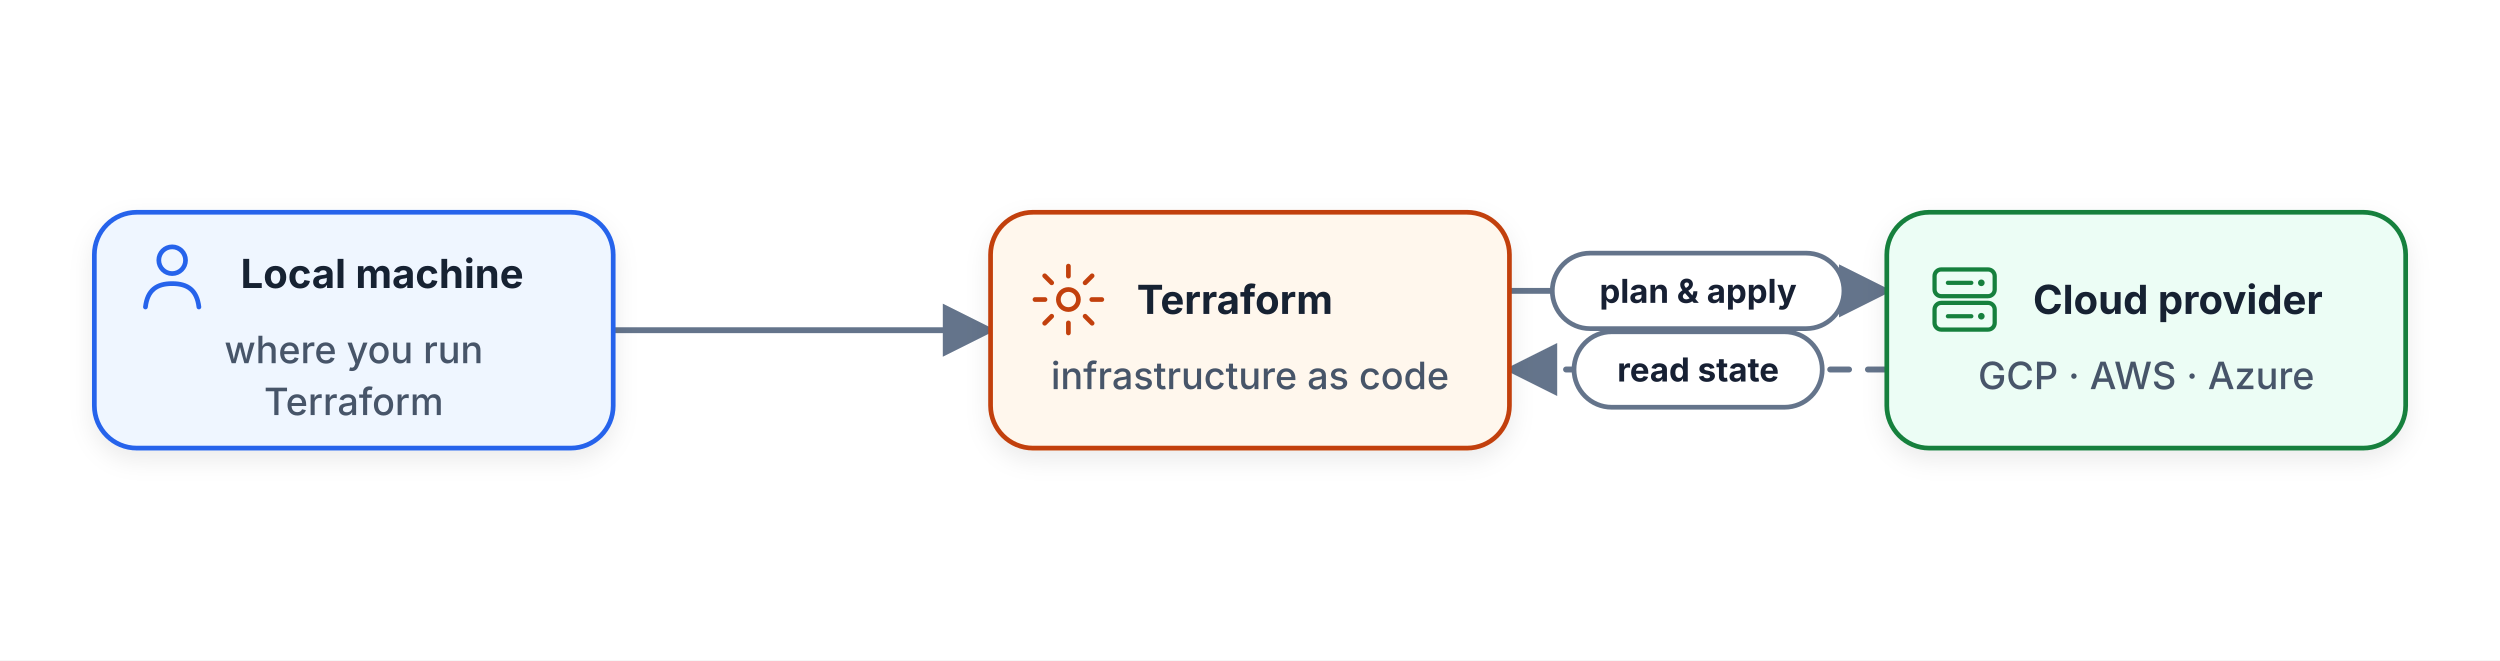
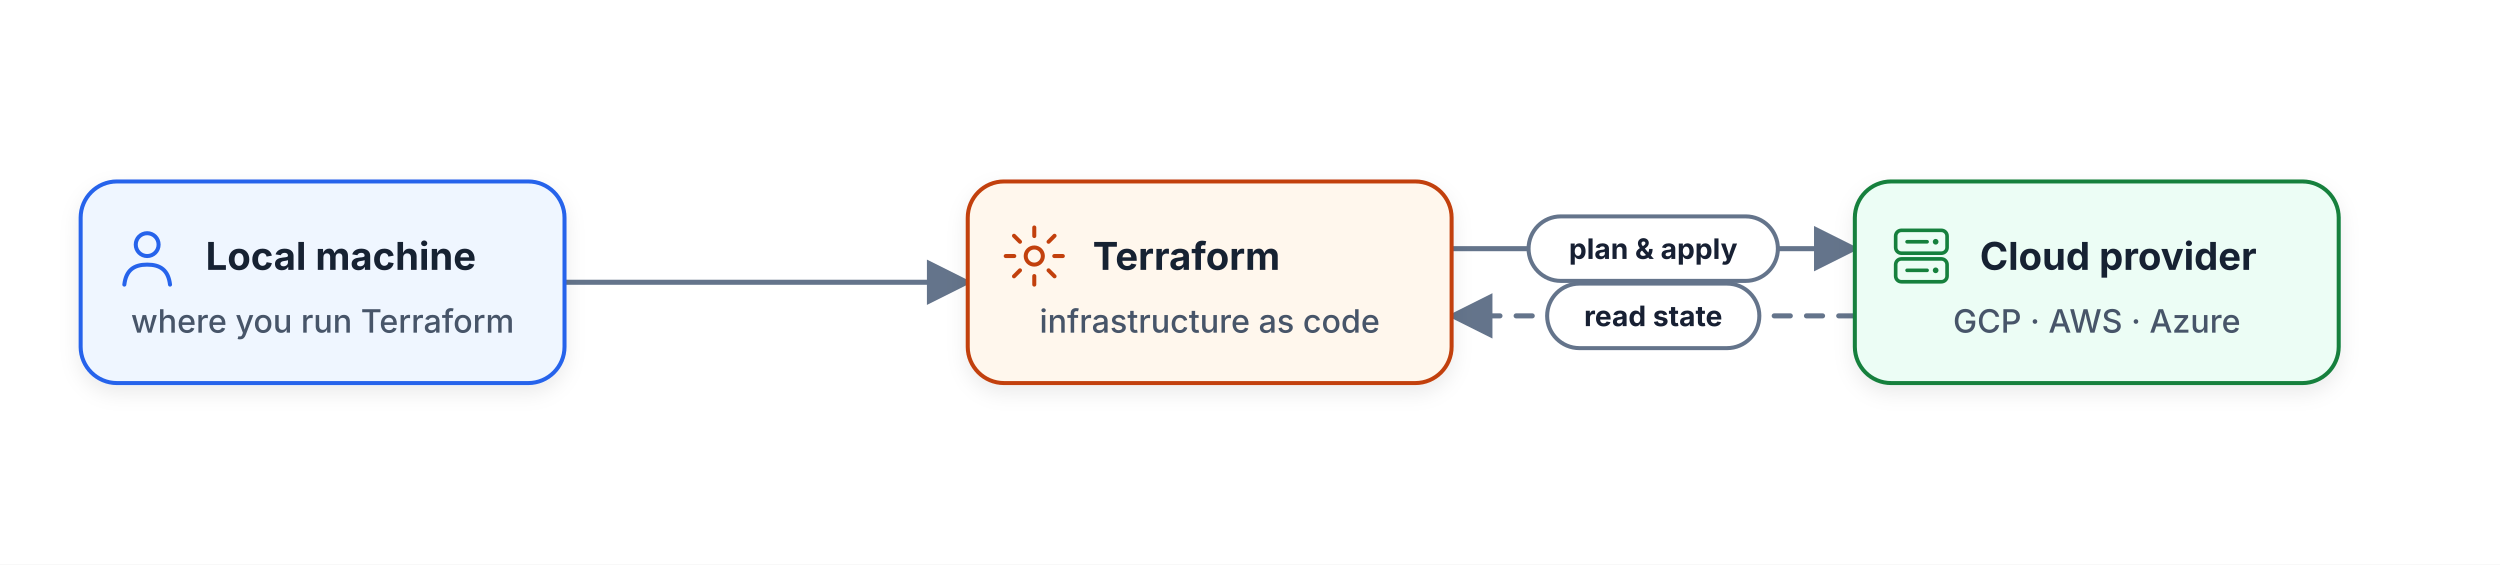
- <svg xmlns="http://www.w3.org/2000/svg" width="1060" height="280" viewBox="0 0 1060 280" role="img" aria-labelledby="title desc">
+ <svg xmlns="http://www.w3.org/2000/svg" width="1240" height="280" viewBox="0 0 1240 280" role="img" aria-labelledby="title desc">
  <defs>
    <filter id="shadow" x="-20%" y="-20%" width="140%" height="150%">
      <feDropShadow dx="0" dy="4" stdDeviation="5" flood-color="#0f172a" flood-opacity="0.08" />
    </filter>
    <marker id="arrow-purple" viewBox="0 0 10 10" refX="9" refY="5" markerWidth="9" markerHeight="9" orient="auto">
      <path d="M0 0 10 5 0 10Z" fill="#7c3aed" />
    </marker>
    <marker id="arrow-blue" viewBox="0 0 10 10" refX="9" refY="5" markerWidth="9" markerHeight="9" orient="auto">
      <path d="M0 0 10 5 0 10Z" fill="#2563eb" />
    </marker>
    <marker id="arrow-amber" viewBox="0 0 10 10" refX="9" refY="5" markerWidth="9" markerHeight="9" orient="auto">
      <path d="M0 0 10 5 0 10Z" fill="#c2410c" />
    </marker>
    <marker id="arrow-green" viewBox="0 0 10 10" refX="9" refY="5" markerWidth="9" markerHeight="9" orient="auto">
      <path d="M0 0 10 5 0 10Z" fill="#15803d" />
    </marker>
    <marker id="arrow-red" viewBox="0 0 10 10" refX="9" refY="5" markerWidth="9" markerHeight="9" orient="auto">
      <path d="M0 0 10 5 0 10Z" fill="#dc2626" />
    </marker>
    <marker id="arrow-gray" viewBox="0 0 10 10" refX="9" refY="5" markerWidth="9" markerHeight="9" orient="auto">
      <path d="M0 0 10 5 0 10Z" fill="#64748b" />
    </marker>
    <symbol id="icon-environment" viewBox="0 0 24 24">
      <rect x="3" y="3" width="18" height="8" rx="2" fill="none" stroke="currentColor" stroke-width="1.8" />
      <rect x="3" y="13" width="18" height="8" rx="2" fill="none" stroke="currentColor" stroke-width="1.8" />
      <path d="M7 7h7M7 17h7" fill="none" stroke="currentColor" stroke-width="1.8" stroke-linecap="round" />
      <circle cx="17" cy="7" r="1" fill="currentColor" />
      <circle cx="17" cy="17" r="1" fill="currentColor" />
    </symbol>
    <symbol id="icon-settings" viewBox="0 0 24 24">
      <circle cx="12" cy="12" r="3" fill="none" stroke="currentColor" stroke-width="2" />
      <path d="M12 2v3M12 19v3M2 12h3M19 12h3M4.9 4.9 7 7M17 17l2.1 2.1M19.1 4.9 17 7M7 17l-2.1 2.1" fill="none" stroke="currentColor" stroke-width="2" stroke-linecap="round" />
    </symbol>
    <symbol id="icon-user" viewBox="0 0 24 24">
      <circle cx="12" cy="8" r="4" fill="none" stroke="currentColor" stroke-width="2" />
      <path d="M4 22c.6-5 3.3-7 8-7s7.4 2 8 7" fill="none" stroke="currentColor" stroke-width="2" stroke-linecap="round" />
    </symbol>
    <style>
      text { font-family: system-ui, -apple-system, BlinkMacSystemFont, "Segoe UI", sans-serif; fill: #172033; }
      symbol [stroke] { vector-effect: non-scaling-stroke; }
      .node rect { stroke-width: 2; }
      .node-boundary rect { stroke-width: 2; stroke-dasharray: 8 8; }
      .boundary-title { font-size: 16px; font-weight: 750; text-anchor: start; }
      .node-title { font-weight: 750; text-anchor: middle; }
      .node-title.icon-copy { text-anchor: start; }
      .node-subtitle { font-weight: 500; fill: #475569; text-anchor: middle; }
      .eyebrow { font-weight: 750; letter-spacing: 1px; fill: #475569; text-anchor: middle; }
      .mention-icon { font-size: 27px; font-weight: 750; text-anchor: middle; }
      .standalone-mention { font-size: 52px; font-weight: 750; text-anchor: middle; }
      .icon-node-title { font-size: 16px; font-weight: 750; text-anchor: middle; }
      .edge { fill: none; stroke-width: 2.5; stroke-linecap: round; stroke-linejoin: round; }
      .edge-label rect { stroke-width: 2; }
      .edge-label text { font-size: 14px; font-weight: 750; text-anchor: middle; dominant-baseline: central; }
      .divider { stroke: #cbd5e1; stroke-width: 2; stroke-dasharray: 6 8; stroke-linecap: round; }
      .center-annotation { fill: #f1f5f9; stroke: none; }
      .center-title { font-weight: 800; letter-spacing: 0.08em; fill: #334155; text-anchor: middle; }
      .center-detail { font-weight: 600; fill: #475569; text-anchor: middle; }
    </style>
  </defs>
-   <rect width="1060" height="280" fill="#ffffff" />
-   <path class="edge" d="M260 140L420 140" stroke="#64748b" marker-end="url(#arrow-gray)" />
-   <path class="edge" d="M640 123.33L800 123.33" stroke="#64748b" marker-end="url(#arrow-gray)" />
-   <g class="edge-label" transform="translate(720 123.33)">
+   <rect width="1240" height="280" fill="#ffffff" />
+   <path class="edge" d="M280 140L480 140" stroke="#64748b" marker-end="url(#arrow-gray)" />
+   <path class="edge" d="M720 123.33L920 123.33" stroke="#64748b" marker-end="url(#arrow-gray)" />
+   <g class="edge-label" transform="translate(820 123.33)">
    <rect x="-61.83" y="-16" width="123.66" height="32" rx="16.0" fill="#ffffff" stroke="#64748b" />
    <text fill="#64748b">plan &amp; apply</text>
  </g>
-   <path class="edge" d="M800 156.67L640 156.67" stroke="#64748b" stroke-dasharray="8 8" marker-end="url(#arrow-gray)" />
-   <g class="edge-label" transform="translate(720 156.67)">
+   <path class="edge" d="M920 156.67L720 156.67" stroke="#64748b" stroke-dasharray="8 8" marker-end="url(#arrow-gray)" />
+   <g class="edge-label" transform="translate(820 156.67)">
    <rect x="-52.62" y="-16" width="105.25" height="32" rx="16.0" fill="#ffffff" stroke="#64748b" />
    <text fill="#64748b">read state</text>
  </g>
  <g class="node node-blue" transform="translate(40 90)" filter="url(#shadow)">
-     <rect width="220" height="100" rx="18" fill="#eff6ff" stroke="#2563eb" />
-     <use href="#icon-user" x="16" y="9" width="34" height="34" color="#2563eb" />
-     <text class="node-title icon-copy" x="62" y="32.12" font-size="17">Local machine</text>
-     <text class="node-subtitle" x="110" y="64" font-size="16">where you run</text>
-     <text class="node-subtitle" x="110" y="86" font-size="16">Terraform</text>
+     <rect width="240" height="100" rx="18" fill="#eff6ff" stroke="#2563eb" />
+     <use href="#icon-user" x="16" y="20" width="34" height="34" color="#2563eb" />
+     <text class="node-title icon-copy" x="62" y="43.84" font-size="19">Local machine</text>
+     <text class="node-subtitle" x="120" y="75" font-size="16">where you run Terraform</text>
  </g>
-   <g class="node node-amber" transform="translate(420 90)" filter="url(#shadow)">
-     <rect width="220" height="100" rx="18" fill="#fff7ed" stroke="#c2410c" />
+   <g class="node node-amber" transform="translate(480 90)" filter="url(#shadow)">
+     <rect width="240" height="100" rx="18" fill="#fff7ed" stroke="#c2410c" />
    <use href="#icon-settings" x="16" y="20" width="34" height="34" color="#c2410c" />
-     <text class="node-title icon-copy" x="62" y="43.12" font-size="17">Terraform</text>
-     <text class="node-subtitle" x="110" y="75" font-size="16">infrastructure as code</text>
+     <text class="node-title icon-copy" x="62" y="43.84" font-size="19">Terraform</text>
+     <text class="node-subtitle" x="120" y="75" font-size="16">infrastructure as code</text>
  </g>
-   <g class="node node-green" transform="translate(800 90)" filter="url(#shadow)">
-     <rect width="220" height="100" rx="18" fill="#ecfdf5" stroke="#15803d" />
+   <g class="node node-green" transform="translate(920 90)" filter="url(#shadow)">
+     <rect width="240" height="100" rx="18" fill="#ecfdf5" stroke="#15803d" />
    <use href="#icon-environment" x="16" y="20" width="34" height="34" color="#15803d" />
-     <text class="node-title icon-copy" x="62" y="43.12" font-size="17">Cloud provider</text>
-     <text class="node-subtitle" x="110" y="75" font-size="16">GCP · AWS · Azure</text>
+     <text class="node-title icon-copy" x="62" y="43.84" font-size="19">Cloud provider</text>
+     <text class="node-subtitle" x="120" y="75" font-size="16">GCP · AWS · Azure</text>
  </g>
</svg>
